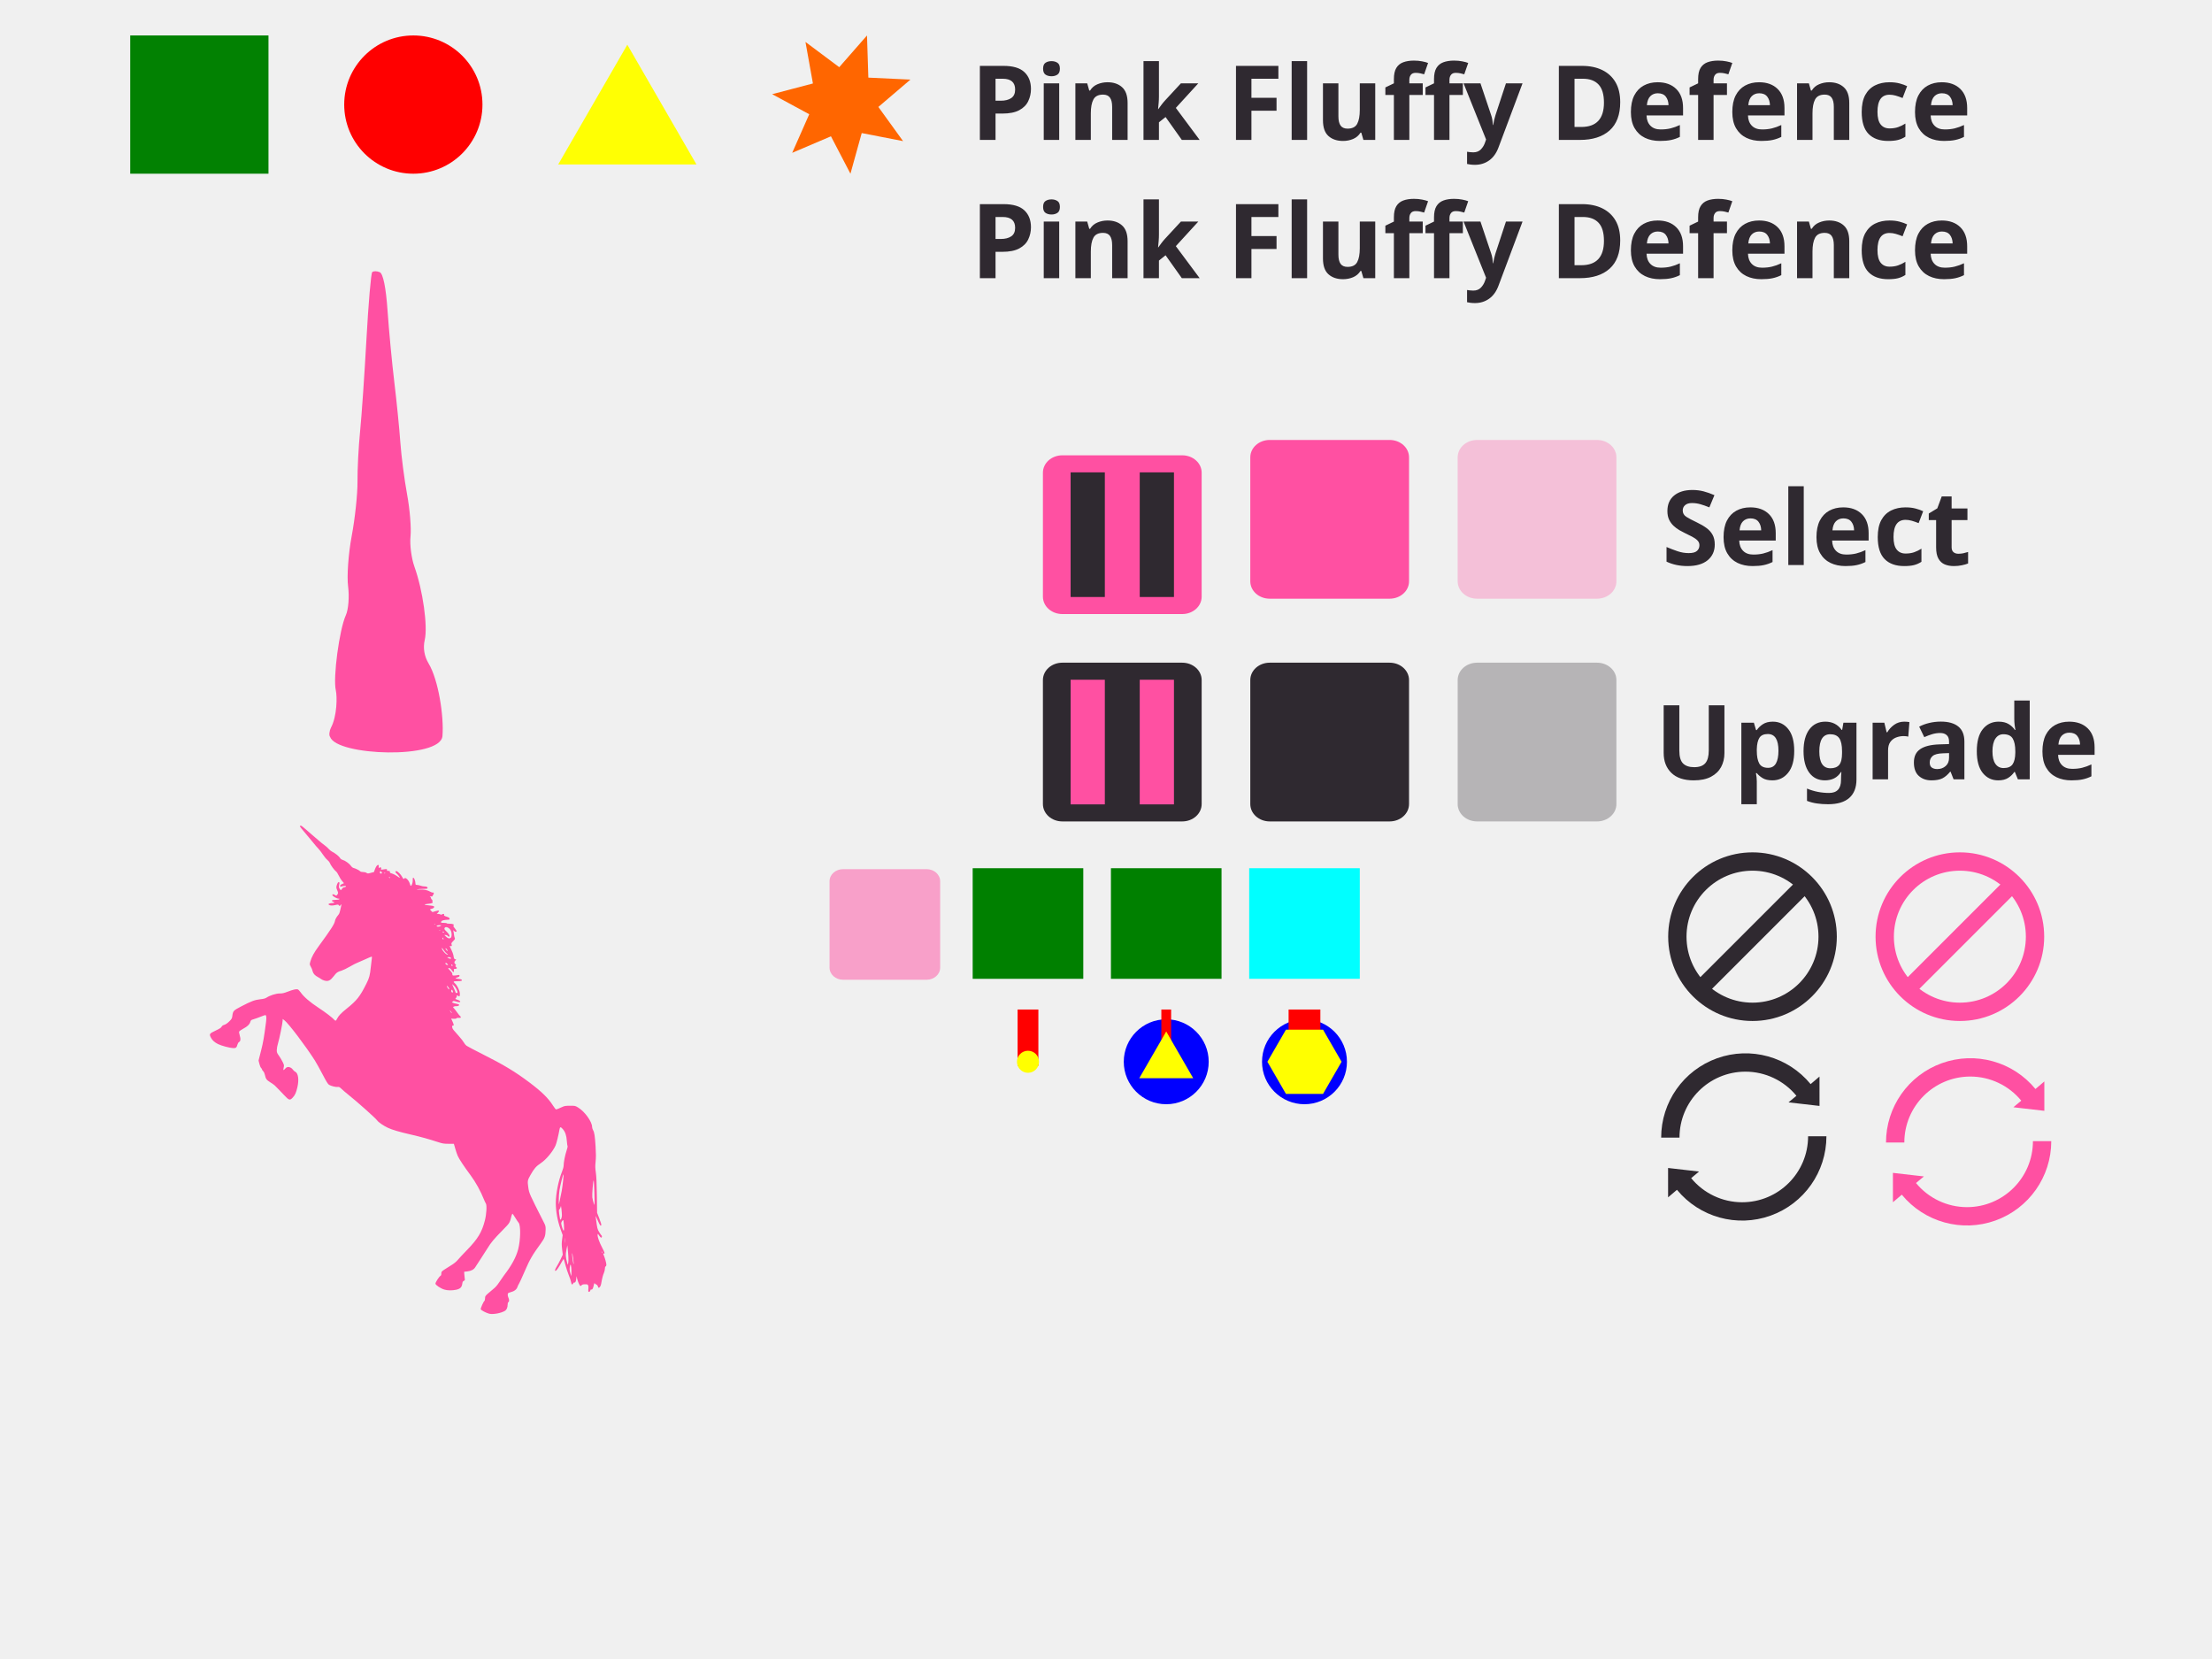
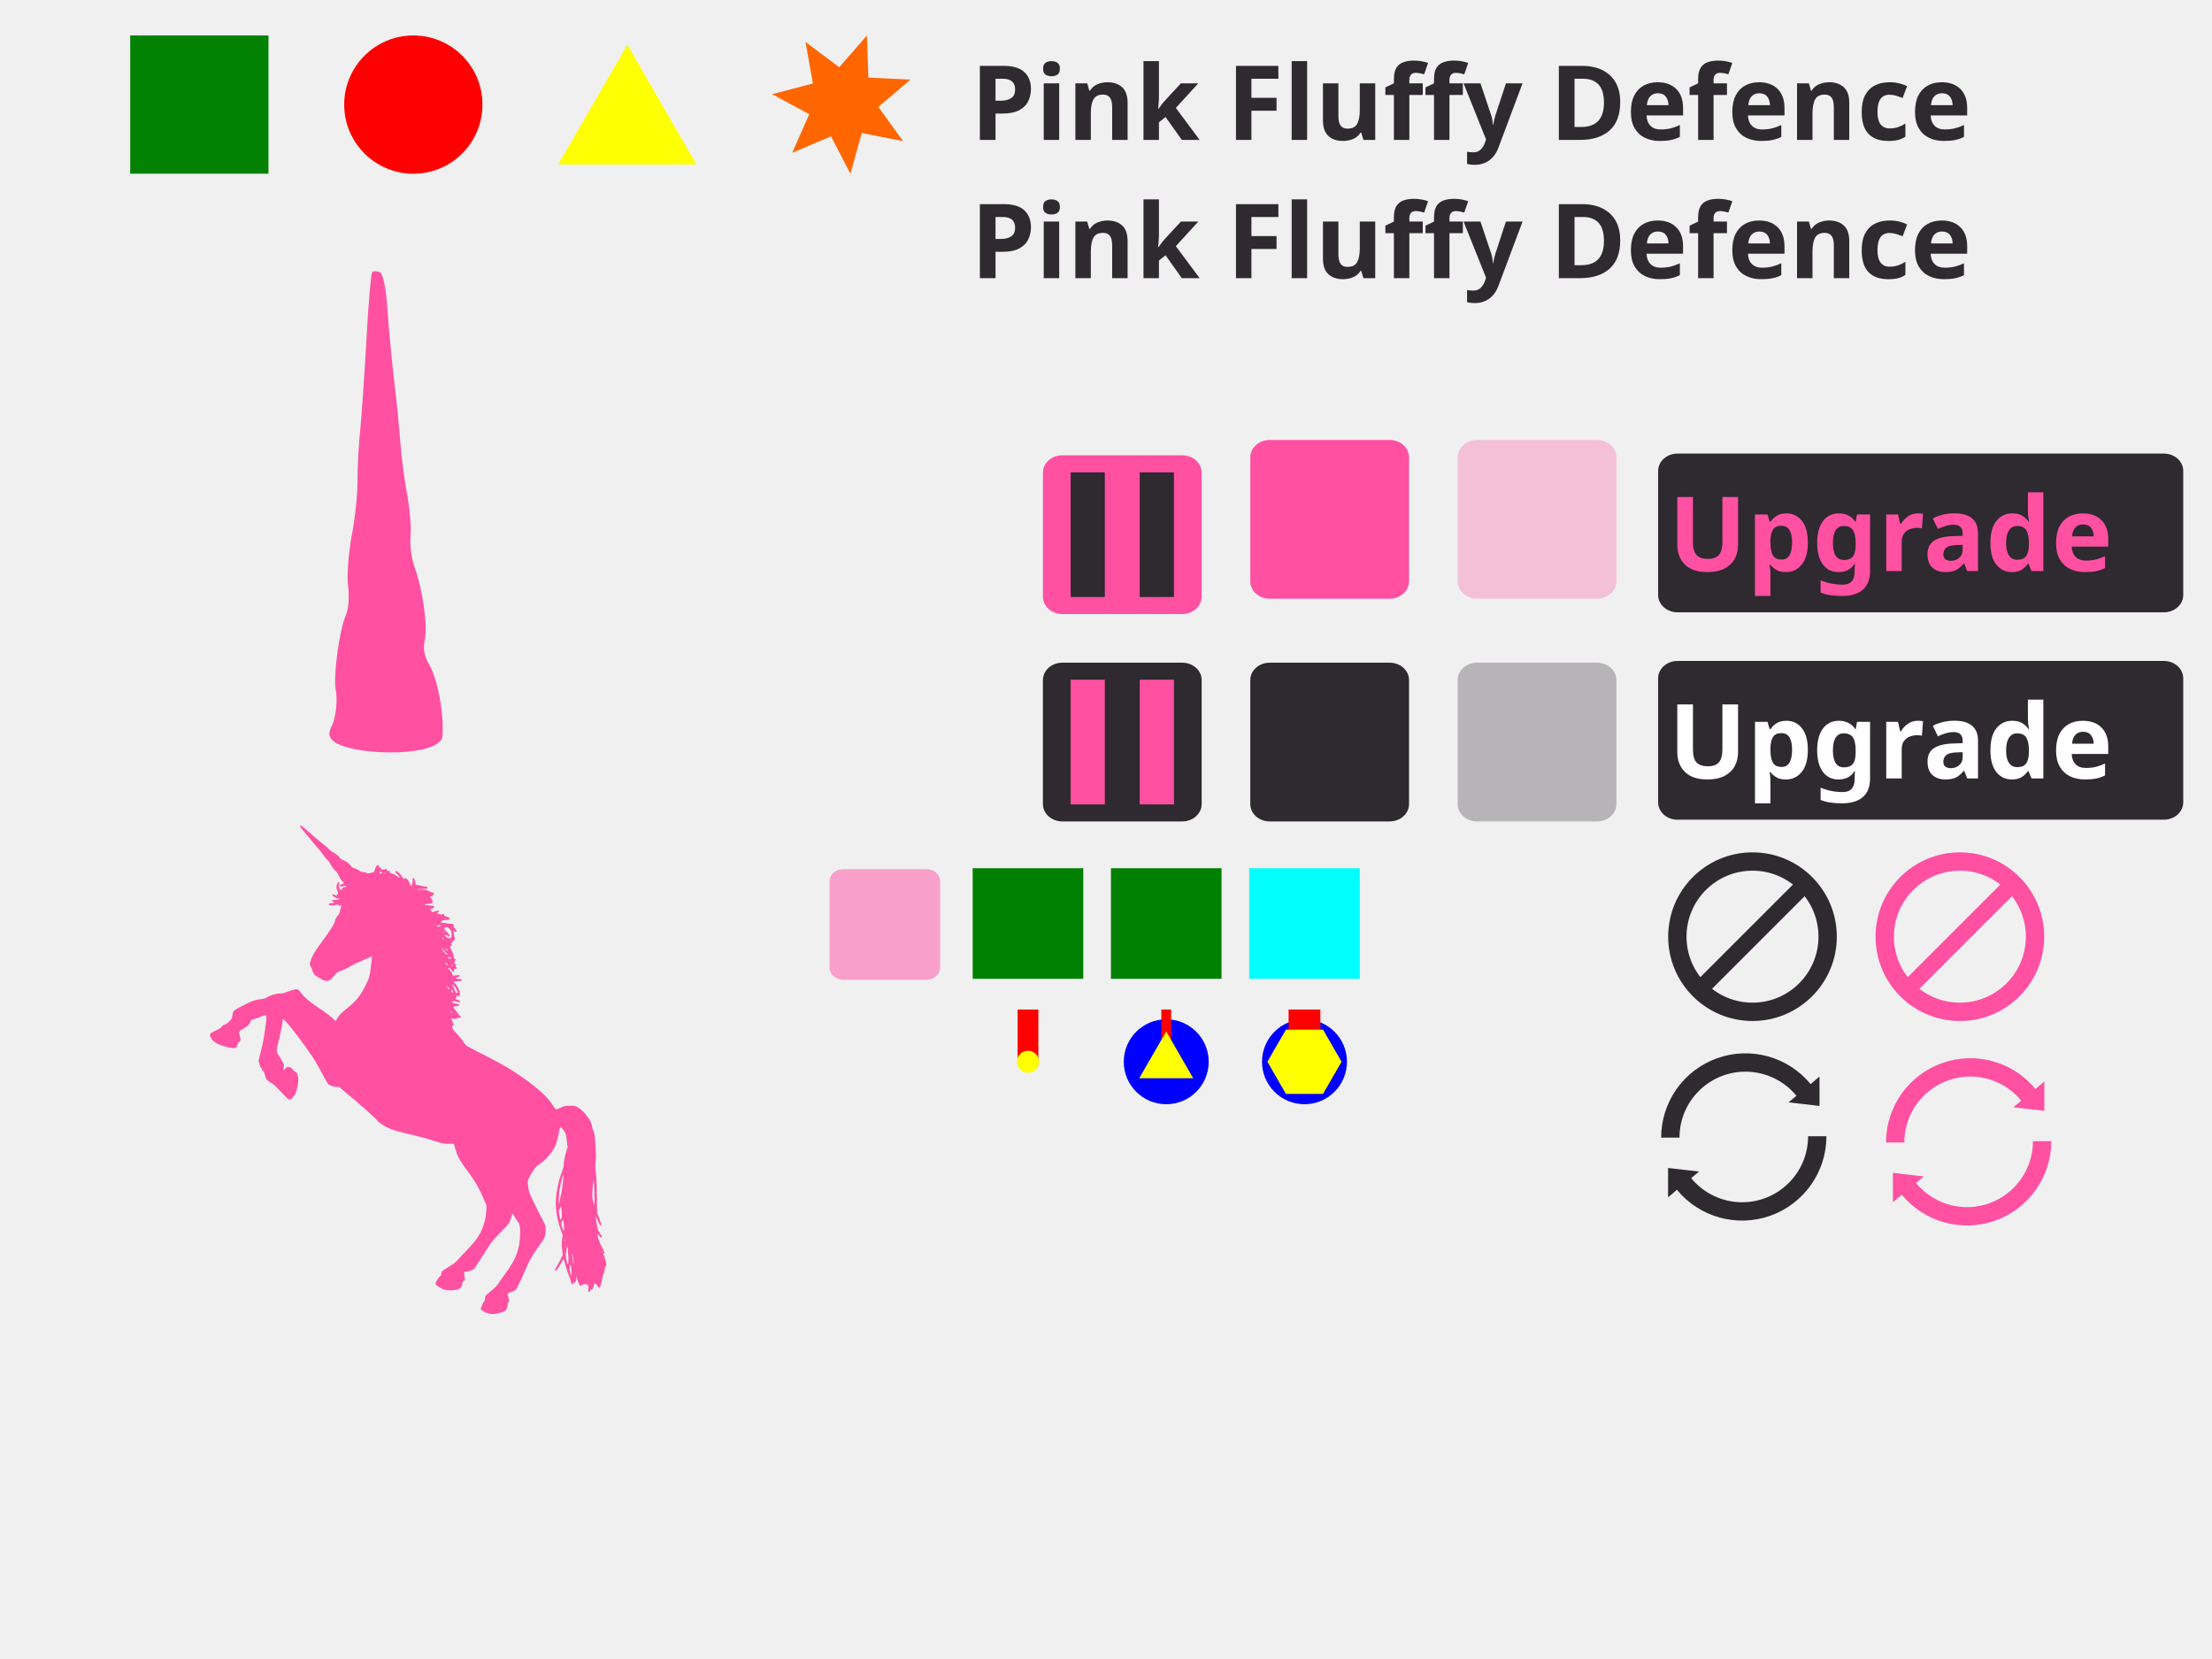
<svg xmlns="http://www.w3.org/2000/svg" width="640" height="480" id="svg3650" version="1.1">
  <defs id="defs3906" />
  <text style="font-size:12px;font-family:'Bitstream Vera Sans'" x="242.244" y="247.869" font-size="12px" xml:space="preserve" id="text2419" />
  <g id="g4748" transform="translate(-229.6792,-96.55566)">
    <path d="m 597.056,223.848 34.673,0 c 3.119,0 5.629,2.246 5.629,5.035 l 0,35.862 c 0,2.789 -2.511,5.035 -5.629,5.035 l -34.673,0 c -3.119,0 -5.629,-2.246 -5.629,-5.035 l 0,-35.862 c 0,-2.789 2.511,-5.035 5.629,-5.035 z" id="rect2787" style="fill:#ff50a2;fill-opacity:1;stroke:none;stroke-width:2.702;stroke-linecap:round;stroke-linejoin:round;stroke-miterlimit:13.654" />
  </g>
  <g transform="translate(-229.6791,-32.11391)" id="g4182">
    <path style="fill:#2f2930;stroke:none;stroke-width:2.702;stroke-linecap:round;stroke-linejoin:round;stroke-miterlimit:13.654" id="path4184" d="m 597.056,223.848 34.673,0 c 3.119,0 5.629,2.246 5.629,5.035 l 0,35.862 c 0,2.789 -2.511,5.035 -5.629,5.035 l -34.673,0 c -3.119,0 -5.629,-2.246 -5.629,-5.035 l 0,-35.862 c 0,-2.789 2.511,-5.035 5.629,-5.035 z" />
  </g>
  <circle r="20" cy="30.259" cx="119.591" id="circle4675" style="opacity:1;fill:#ff0000;fill-opacity:1" />
  <rect y="10.259" x="37.679" height="40" width="40" id="rect4683" style="opacity:0.99;fill:#008000;fill-opacity:1" />
  <g id="g4235" transform="translate(-40,0)">
    <rect y="10.259" x="201.504" height="40" width="40" id="rect4233" style="opacity:0.99;fill:none;fill-opacity:1;stroke:none;stroke-width:2.702;stroke-miterlimit:13.654;stroke-dasharray:none;stroke-opacity:1" />
    <path style="opacity:1;fill:#ffff00;fill-opacity:0.988;stroke:none;stroke-width:2.702;stroke-miterlimit:13.654;stroke-dasharray:none;stroke-opacity:1" id="path4693" d="m 241.504,47.579 -40,0 20,-34.641 z" />
  </g>
  <path transform="matrix(0.03740457,0,0,0.037465,222.967,58.71221)" d="m 745.428,-1293.301 10.503,325.641 325.457,15.167 -248.048,211.245 191.061,263.909 -319.814,-62.222 -87.208,313.922 -150.753,-288.836 -299.808,127.545 131.828,-297.95 -286.646,-154.876 315.14,-82.701 -57.634,-320.672 261.145,194.822 z" id="path4701" style="opacity:1;fill:#ff6600;fill-opacity:1" />
  <path style="fill:#000000" d="" id="path4791" />
  <g id="g3512">
    <rect y="237.756" x="46.319" height="143.547" width="143.547" id="rect4847" style="opacity:0.99;fill:none;fill-opacity:1;stroke:none;stroke-width:2.702;stroke-miterlimit:13.654;stroke-dasharray:none;stroke-opacity:1" />
    <path style="fill:#ff50a2;fill-opacity:1" d="m 141.551,380.098 c -0.889,-0.218 -2.411,-1.025 -2.462,-1.305 -0.053,-0.288 0.776,-2.159 1.062,-2.397 0.107,-0.088 0.192,-0.43 0.192,-0.767 0,-0.556 0.067,-0.669 0.79,-1.33 0.434,-0.397 1.175,-1.024 1.645,-1.394 0.589,-0.462 1.116,-1.072 1.693,-1.957 0.461,-0.707 1.085,-1.605 1.387,-1.996 2.169,-2.807 3.475,-5.221 4.076,-7.533 0.693,-2.667 0.758,-6.924 0.118,-7.645 -0.153,-0.173 -0.581,-0.808 -0.951,-1.412 -0.37,-0.604 -0.73,-1.133 -0.8,-1.177 -0.07,-0.043 -0.198,0.195 -0.284,0.529 -0.567,2.203 -0.463,2.034 -2.541,4.16 -2.672,2.734 -3.393,3.598 -4.467,5.354 -0.51,0.833 -1.428,2.262 -2.04,3.174 -0.612,0.913 -1.262,1.911 -1.445,2.219 -0.415,0.699 -1.196,1.111 -2.347,1.239 l -0.874,0.097 0.021,0.568 c 0.012,0.312 0.068,0.87 0.125,1.238 0.096,0.624 0.079,0.681 -0.254,0.833 -0.288,0.131 -0.375,0.3 -0.452,0.876 -0.129,0.969 -0.611,1.44 -1.724,1.683 -1.188,0.26 -2.558,0.242 -3.473,-0.043 -1.102,-0.344 -2.558,-1.324 -2.558,-1.721 0,-0.381 1.06,-2.033 1.433,-2.233 0.196,-0.105 0.272,-0.299 0.272,-0.694 0,-0.519 0.051,-0.582 0.959,-1.185 0.528,-0.35 1.451,-0.934 2.051,-1.298 0.663,-0.402 1.331,-0.953 1.702,-1.404 0.336,-0.408 1.574,-1.734 2.75,-2.945 3.111,-3.204 4.277,-5.138 5.137,-8.525 0.464,-1.827 0.612,-4.392 0.283,-4.895 -0.129,-0.197 -0.367,-0.695 -0.529,-1.108 -0.947,-2.409 -2.421,-5.082 -3.901,-7.075 -1.905,-2.565 -3.311,-4.689 -3.718,-5.615 -0.171,-0.39 -0.491,-1.333 -0.711,-2.095 l -0.399,-1.385 -1.533,-4.3e-4 c -1.362,-4.3e-4 -1.702,-0.055 -3.056,-0.495 -2.776,-0.9 -5.046,-1.531 -7.706,-2.14 -3.443,-0.788 -5.482,-1.386 -6.784,-1.987 -1.215,-0.561 -2.784,-1.637 -3.107,-2.129 -0.404,-0.616 -5.867,-5.484 -8.503,-7.577 -0.554,-0.44 -1.341,-1.113 -1.75,-1.497 -0.62,-0.583 -0.808,-0.685 -1.137,-0.618 -0.486,0.098 -1.949,-0.26 -2.534,-0.619 -0.331,-0.203 -0.783,-0.934 -1.905,-3.079 -0.809,-1.547 -1.796,-3.325 -2.193,-3.95 -2.634,-4.147 -7.609,-10.715 -8.812,-11.633 l -0.513,-0.391 0,0.441 c 0,0.675 -0.948,5.328 -1.347,6.609 -0.196,0.628 -0.355,1.49 -0.356,1.926 -0.002,0.706 0.062,0.878 0.61,1.634 0.337,0.465 0.823,1.28 1.081,1.812 0.44,0.908 0.459,1.005 0.305,1.616 -0.2,0.794 -0.084,0.954 0.324,0.447 0.474,-0.589 1.008,-0.736 1.62,-0.445 0.279,0.132 0.608,0.416 0.73,0.629 0.123,0.214 0.429,0.487 0.68,0.607 0.856,0.408 1.117,2.285 0.618,4.453 -0.375,1.63 -0.694,2.33 -1.396,3.062 -0.788,0.821 -1.035,0.748 -2.403,-0.71 -0.642,-0.684 -1.268,-1.34 -1.391,-1.458 -0.324,-0.308 -1.026,-1.02 -1.331,-1.35 -0.145,-0.156 -0.726,-0.572 -1.292,-0.923 -1.111,-0.69 -1.34,-1.001 -1.588,-2.161 -0.097,-0.455 -0.294,-0.877 -0.497,-1.066 -0.185,-0.172 -0.337,-0.402 -0.337,-0.511 0,-0.109 -0.122,-0.309 -0.272,-0.444 -0.149,-0.135 -0.375,-0.673 -0.502,-1.195 l -0.231,-0.949 0.713,-2.807 c 0.635,-2.502 0.883,-3.928 1.454,-8.366 0.166,-1.288 0.091,-1.974 -0.214,-1.974 -0.101,0 -0.723,0.218 -1.383,0.484 -0.66,0.266 -1.558,0.587 -1.996,0.715 -0.738,0.214 -0.808,0.272 -0.966,0.798 -0.214,0.715 -0.814,1.285 -2.062,1.958 -0.54,0.291 -1.047,0.633 -1.127,0.76 -0.105,0.166 -0.065,0.503 0.145,1.204 0.318,1.066 0.242,1.641 -0.249,1.904 -0.145,0.078 -0.329,0.382 -0.409,0.676 -0.246,0.915 -0.455,1.091 -1.251,1.056 -1.017,-0.044 -3.381,-0.674 -4.371,-1.165 -1.014,-0.502 -1.676,-1.098 -2.062,-1.856 -0.545,-1.067 -0.475,-1.175 1.317,-2.026 1.194,-0.567 1.643,-0.855 1.77,-1.134 0.118,-0.259 0.359,-0.43 0.781,-0.556 0.402,-0.12 0.884,-0.449 1.411,-0.967 0.7,-0.687 0.812,-0.875 0.896,-1.496 0.216,-1.608 0.242,-1.637 2.672,-2.91 2.747,-1.44 3.854,-1.856 5.367,-2.016 1.028,-0.109 1.479,-0.226 1.889,-0.492 1,-0.649 2.727,-1.191 3.792,-1.191 0.768,0 1.238,-0.103 2.248,-0.493 1.53,-0.591 2.479,-0.819 2.933,-0.705 0.191,0.048 0.564,0.416 0.869,0.859 0.877,1.274 2.662,2.821 5.102,4.423 2.115,1.389 4.041,2.857 4.684,3.572 0.326,0.362 0.436,0.304 0.806,-0.423 0.417,-0.817 1.152,-1.58 2.763,-2.869 2.889,-2.31 3.835,-3.508 5.662,-7.166 0.872,-1.747 1.037,-2.366 1.298,-4.872 0.126,-1.212 0.264,-2.379 0.306,-2.594 0.048,-0.246 0.015,-0.391 -0.089,-0.391 -0.091,0 -0.975,0.375 -1.966,0.834 -0.99,0.459 -2.015,0.905 -2.278,0.993 -0.263,0.088 -1.19,0.571 -2.061,1.074 -0.871,0.503 -1.935,1.019 -2.365,1.147 -1.22,0.362 -1.434,0.512 -2.245,1.57 -0.977,1.275 -1.584,1.587 -2.609,1.342 -0.388,-0.093 -0.878,-0.306 -1.088,-0.473 -0.21,-0.167 -0.615,-0.421 -0.898,-0.565 -0.843,-0.428 -1.369,-1.001 -1.54,-1.675 -0.155,-0.614 -0.232,-0.797 -0.669,-1.601 -0.204,-0.376 -0.203,-0.485 0.011,-1.254 0.355,-1.278 1.065,-2.572 2.44,-4.45 3.505,-4.784 4.535,-6.386 4.678,-7.275 0.054,-0.333 0.296,-0.862 0.547,-1.193 0.248,-0.327 0.528,-0.698 0.623,-0.824 0.095,-0.126 0.272,-0.708 0.395,-1.294 0.122,-0.585 0.256,-1.192 0.298,-1.349 0.065,-0.241 0.032,-0.231 -0.219,0.071 -0.288,0.347 -0.3,0.349 -0.505,0.082 -0.191,-0.249 -0.275,-0.259 -0.933,-0.107 -0.953,0.22 -1.582,0.211 -1.908,-0.028 -0.258,-0.188 -0.256,-0.2 0.035,-0.355 0.165,-0.088 0.491,-0.161 0.725,-0.161 0.233,0 0.532,-0.041 0.664,-0.092 0.19,-0.073 0.146,-0.131 -0.214,-0.283 -0.729,-0.307 -0.462,-0.549 0.613,-0.555 0.543,-0.003 1.019,-0.079 1.118,-0.178 0.135,-0.135 0.081,-0.175 -0.247,-0.183 -0.515,-0.014 -1.681,-0.701 -1.744,-1.029 -0.06,-0.31 0.303,-0.31 0.777,-1e-5 0.353,0.231 0.375,0.228 0.631,-0.107 0.335,-0.436 0.335,-0.475 -0.026,-1.343 -0.252,-0.609 -0.275,-0.805 -0.145,-1.286 0.207,-0.767 0.515,-1.177 0.728,-0.968 0.12,0.118 0.121,0.311 0.004,0.744 -0.128,0.474 -0.116,0.664 0.06,1.004 0.317,0.614 0.477,0.649 0.752,0.169 0.171,-0.298 0.373,-0.442 0.663,-0.471 0.229,-0.023 0.446,-0.131 0.482,-0.24 0.051,-0.157 -0.066,-0.182 -0.558,-0.122 -0.343,0.042 -0.735,0.122 -0.871,0.178 -0.192,0.079 -0.249,0.032 -0.249,-0.205 0,-0.22 0.15,-0.369 0.533,-0.528 0.293,-0.121 0.55,-0.236 0.57,-0.255 0.021,-0.019 -0.199,-0.284 -0.487,-0.589 -0.288,-0.305 -0.739,-1.018 -1.001,-1.585 -0.268,-0.579 -0.634,-1.133 -0.836,-1.266 -0.431,-0.283 -1.568,-1.842 -1.775,-2.435 -0.081,-0.233 -0.407,-0.631 -0.723,-0.886 -0.317,-0.255 -0.893,-0.95 -1.28,-1.545 -0.387,-0.595 -0.984,-1.37 -1.327,-1.722 -0.342,-0.352 -0.93,-1.034 -1.306,-1.516 -0.376,-0.482 -1.435,-1.755 -2.354,-2.829 -0.919,-1.074 -1.67,-2.009 -1.67,-2.077 0,-0.068 0.097,-0.161 0.215,-0.207 0.138,-0.053 0.6,0.268 1.285,0.893 0.589,0.536 1.558,1.376 2.154,1.865 0.596,0.49 1.417,1.193 1.825,1.563 0.408,0.37 1.14,0.961 1.627,1.313 0.487,0.352 1.049,0.852 1.249,1.111 0.2,0.259 0.624,0.602 0.943,0.762 0.89,0.446 2.025,1.342 2.309,1.823 0.164,0.278 0.434,0.481 0.756,0.568 0.727,0.198 1.949,1.069 2.391,1.706 0.244,0.351 0.538,0.587 0.809,0.648 0.557,0.126 1.676,0.693 1.899,0.962 0.109,0.132 0.411,0.208 0.799,0.202 0.368,-0.005 0.779,0.092 1.002,0.238 0.358,0.235 0.425,0.235 1.276,0.004 l 0.898,-0.243 0.296,-0.813 c 0.315,-0.864 0.743,-1.377 1.011,-1.211 0.09,0.056 0.126,0.248 0.08,0.432 -0.084,0.336 0.131,0.634 0.234,0.324 0.033,-0.098 0.162,-0.128 0.306,-0.073 0.179,0.069 0.223,0.182 0.154,0.397 -0.089,0.28 -0.056,0.296 0.452,0.221 1.255,-0.183 1.26,-0.183 1.231,0.119 -0.023,0.232 0.057,0.285 0.426,0.284 0.375,-7.2e-4 0.447,0.049 0.415,0.288 -0.032,0.233 0.081,0.322 0.577,0.454 0.339,0.091 0.932,0.38 1.318,0.644 1.113,0.759 1.126,0.763 0.83,0.253 -0.148,-0.255 -0.484,-0.642 -0.748,-0.861 -0.463,-0.385 -0.501,-0.708 -0.082,-0.708 0.33,0 1.272,0.937 1.641,1.632 0.347,0.655 0.469,0.752 0.625,0.5 0.319,-0.516 1.34,0.471 1.64,1.585 0.081,0.301 0.194,0.547 0.252,0.547 0.273,0 0.612,-0.981 0.569,-1.646 -0.035,-0.546 0.002,-0.699 0.167,-0.699 0.242,0 0.584,0.899 0.609,1.599 0.015,0.415 0.06,0.463 0.45,0.468 0.239,0.003 0.69,0.098 1.002,0.211 0.313,0.113 0.76,0.207 0.995,0.209 0.707,0.007 1.066,0.156 1.066,0.443 0,0.242 -0.127,0.269 -1.315,0.282 -0.723,0.008 -1.475,0.071 -1.67,0.14 -0.238,0.084 -0.002,0.103 0.711,0.057 1.182,-0.076 2.244,0.144 3.08,0.637 0.283,0.167 0.604,0.269 0.712,0.228 0.3,-0.115 0.395,0.322 0.133,0.611 -0.127,0.14 -0.23,0.328 -0.23,0.418 0,0.105 -0.165,0.135 -0.462,0.086 -0.378,-0.063 -0.416,-0.048 -0.213,0.082 0.137,0.087 0.249,0.28 0.249,0.429 0,0.149 0.111,0.332 0.248,0.409 0.136,0.076 0.202,0.184 0.147,0.239 -0.055,0.055 -0.038,0.217 0.039,0.36 0.195,0.364 -0.17,0.529 -1.429,0.646 -1.253,0.116 -1.04,0.315 0.465,0.435 0.565,0.045 1.141,0.14 1.278,0.211 0.383,0.197 0.063,0.654 -0.537,0.766 -0.59,0.111 -0.608,0.191 -0.142,0.628 l 0.353,0.332 0.839,-0.254 c 1.054,-0.319 1.321,-0.195 0.784,0.366 l -0.394,0.411 0.391,0 c 0.215,0 0.522,0.07 0.681,0.155 0.21,0.112 0.333,0.112 0.445,0 0.085,-0.085 0.275,-0.155 0.421,-0.155 0.195,0 0.243,0.071 0.181,0.266 -0.07,0.222 0.051,0.31 0.737,0.533 0.621,0.202 0.832,0.34 0.864,0.566 0.034,0.241 -0.036,0.303 -0.355,0.317 -1.212,0.052 -1.845,0.201 -2.016,0.475 -0.242,0.388 -0.151,0.441 0.761,0.441 0.432,0 0.785,0.055 0.785,0.122 0,0.067 0.356,0.122 0.791,0.122 0.951,0 1.441,0.206 1.194,0.503 -0.13,0.157 -0.058,0.329 0.346,0.822 0.281,0.343 0.511,0.693 0.511,0.778 0,0.326 -0.32,0.33 -0.673,0.009 -0.333,-0.303 -0.358,-0.308 -0.264,-0.05 0.057,0.156 0.136,0.604 0.176,0.995 0.04,0.391 0.143,0.856 0.229,1.034 0.139,0.286 0.087,0.395 -0.443,0.935 -0.537,0.547 -0.585,0.651 -0.458,0.986 0.155,0.407 0.026,0.578 -0.331,0.441 -0.305,-0.117 -0.298,-0.087 0.271,1.099 0.273,0.57 0.533,1.263 0.577,1.539 0.159,0.999 0.208,1.11 0.518,1.191 l 0.316,0.083 -0.318,0.339 c -0.341,0.363 -0.302,0.738 0.107,1.048 0.18,0.136 0.188,0.203 0.041,0.352 -0.147,0.149 -0.124,0.227 0.127,0.416 0.386,0.291 0.24,0.556 -0.306,0.556 -0.381,0 -0.408,0.033 -0.333,0.409 0.128,0.638 -0.183,0.656 -0.576,0.034 -0.332,-0.525 -0.849,-0.86 -1.038,-0.67 -0.045,0.045 0.071,0.242 0.259,0.436 0.749,0.773 0.911,1.014 0.911,1.355 0,0.312 0.06,0.355 0.497,0.351 0.274,-0.003 0.737,-0.053 1.03,-0.113 0.475,-0.097 0.533,-0.077 0.533,0.177 0,0.209 -0.151,0.33 -0.569,0.455 -0.313,0.094 -0.569,0.216 -0.569,0.272 0,0.056 0.354,0.131 0.787,0.167 0.433,0.036 0.856,0.134 0.94,0.218 0.316,0.316 -0.054,0.462 -1.166,0.462 -1.242,0 -1.362,0.106 -0.726,0.641 0.598,0.503 1.311,1.94 1.403,2.826 0.081,0.782 -0.103,1.134 -0.425,0.813 -0.237,-0.237 -0.573,-0.196 -0.475,0.058 0.046,0.119 -0.041,0.341 -0.193,0.492 -0.306,0.306 -0.294,0.32 0.449,0.559 0.287,0.092 0.598,0.26 0.691,0.372 0.294,0.354 -0.255,0.42 -1.101,0.133 -0.513,-0.174 -0.805,-0.213 -0.869,-0.115 -0.053,0.081 -0.192,0.181 -0.309,0.223 -0.266,0.094 0.375,0.365 1.256,0.53 0.793,0.149 1.007,0.352 0.599,0.57 -0.169,0.09 -0.448,0.148 -0.619,0.129 -0.377,-0.043 -0.952,0.134 -0.952,0.294 0,0.063 0.102,0.2 0.226,0.303 0.124,0.103 0.519,0.607 0.878,1.119 0.358,0.512 0.777,1.034 0.931,1.161 0.399,0.327 0.176,0.603 -0.41,0.507 -0.31,-0.05 -0.527,-0.008 -0.636,0.123 -0.114,0.138 -0.379,0.182 -0.855,0.142 l -0.69,-0.057 0.364,0.807 c 0.448,0.991 0.479,1.239 0.156,1.214 -0.394,-0.031 -0.312,0.702 0.139,1.252 0.213,0.26 0.913,1.061 1.556,1.78 0.643,0.719 1.3,1.562 1.459,1.875 0.159,0.312 0.498,0.724 0.753,0.915 0.255,0.191 2.254,1.246 4.443,2.346 6.351,3.19 9.634,5.168 13.823,8.327 3.565,2.688 5.404,4.502 6.819,6.728 0.36,0.567 0.732,1.03 0.826,1.03 0.187,0 0.915,-0.288 1.911,-0.756 0.522,-0.245 0.915,-0.301 2.132,-0.305 1.476,-0.004 1.502,8.7e-4 2.358,0.525 1.927,1.179 4.018,4.086 4.033,5.609 0.003,0.25 0.128,0.665 0.278,0.924 0.384,0.661 0.539,1.671 0.731,4.778 0.126,2.039 0.127,3.103 0.006,4.316 -0.135,1.349 -0.125,1.862 0.067,3.173 0.162,1.108 0.248,3.034 0.296,6.609 l 0.068,5.046 0.65,1.658 c 0.396,1.011 0.612,1.755 0.554,1.908 -0.153,0.399 -0.424,0.023 -1.084,-1.505 -0.562,-1.301 -0.579,-1.324 -0.49,-0.64 0.416,3.196 0.434,3.276 0.974,4.165 0.292,0.481 0.591,0.911 0.665,0.956 0.215,0.133 0.154,0.634 -0.077,0.634 -0.116,0 -0.388,-0.268 -0.604,-0.596 -0.39,-0.591 -0.393,-0.593 -0.438,-0.208 -0.068,0.58 0.479,2.115 1.342,3.764 0.749,1.432 0.839,1.804 0.395,1.634 -0.19,-0.073 -0.187,-0.012 0.023,0.468 0.349,0.797 0.773,2.328 0.773,2.792 0,0.223 -0.094,0.434 -0.213,0.48 -0.141,0.054 -0.214,0.281 -0.216,0.671 -0.002,0.324 -0.131,0.871 -0.288,1.217 -0.268,0.591 -0.569,1.781 -0.776,3.067 -0.109,0.677 -0.422,1.208 -0.713,1.208 -0.115,0 -0.21,-0.118 -0.21,-0.262 0,-0.259 -0.411,-0.733 -0.635,-0.733 -0.063,0 -0.192,-0.105 -0.286,-0.234 -0.144,-0.197 -0.198,-0.098 -0.34,0.626 -0.168,0.854 -0.442,1.277 -0.718,1.107 -0.079,-0.049 -0.184,0.069 -0.232,0.262 -0.105,0.417 -0.465,0.598 -0.583,0.293 -0.046,-0.119 -0.043,-0.465 0.005,-0.77 0.049,-0.304 0.026,-0.718 -0.05,-0.918 -0.125,-0.329 -0.213,-0.365 -0.902,-0.365 -0.58,0 -0.824,0.068 -1.017,0.281 -0.14,0.154 -0.303,0.251 -0.363,0.214 -0.227,-0.14 -0.729,-1.275 -0.903,-2.042 l -0.181,-0.798 -0.09,0.761 c -0.097,0.815 -0.296,1.182 -0.583,1.073 -0.098,-0.037 -0.256,0.104 -0.352,0.314 -0.225,0.493 -0.449,0.29 -0.596,-0.542 -0.059,-0.336 -0.338,-1.171 -0.62,-1.856 -0.281,-0.685 -0.707,-1.964 -0.947,-2.843 -0.239,-0.878 -0.466,-1.693 -0.505,-1.81 -0.043,-0.13 -0.274,0.172 -0.599,0.782 -0.682,1.283 -1.465,2.459 -1.697,2.551 -0.395,0.157 -0.307,-0.355 0.196,-1.142 0.291,-0.454 0.814,-1.429 1.163,-2.165 l 0.634,-1.339 -0.184,-1.549 c -0.147,-1.234 -0.149,-1.811 -0.013,-2.837 l 0.171,-1.288 -0.624,-1.731 c -0.861,-2.387 -1.368,-5.186 -1.368,-7.558 -8e-5,-2.604 0.769,-6.5 1.778,-9.001 0.287,-0.711 0.49,-1.463 0.49,-1.81 0,-0.94 0.404,-3.006 0.845,-4.324 0.223,-0.666 0.357,-1.242 0.298,-1.281 -0.059,-0.039 -0.153,-0.705 -0.209,-1.479 -0.121,-1.681 -0.462,-2.679 -1.198,-3.509 -0.591,-0.666 -0.793,-0.656 -0.917,0.045 -0.332,1.868 -0.875,4.088 -1.151,4.705 -0.804,1.796 -2.737,4.114 -4.284,5.138 -1.344,0.889 -1.917,1.549 -2.978,3.422 -0.855,1.509 -0.893,1.725 -0.634,3.546 0.253,1.778 0.232,1.729 4.539,10.227 0.442,0.871 0.499,1.107 0.484,1.99 -0.031,1.783 -0.249,2.444 -1.27,3.851 -2.614,3.599 -3.282,4.745 -4.753,8.16 -0.785,1.821 -1.544,3.478 -1.688,3.683 -0.144,0.205 -0.336,0.603 -0.427,0.885 -0.261,0.806 -0.927,1.307 -2.147,1.616 -0.571,0.145 -0.645,0.21 -0.684,0.607 -0.024,0.244 0.056,0.637 0.178,0.873 0.283,0.547 0.287,1.24 0.009,1.347 -0.147,0.057 -0.213,0.286 -0.213,0.74 0,0.768 -0.298,1.476 -0.736,1.75 -1.101,0.688 -3.481,1.133 -4.594,0.859 z m 23.735,-13.314 c -0.051,-0.489 -0.147,-0.888 -0.214,-0.888 -0.066,0 -0.165,0.358 -0.22,0.796 -0.075,0.598 -0.033,1.013 0.167,1.67 l 0.267,0.874 0.046,-0.782 c 0.025,-0.43 0.004,-1.181 -0.047,-1.67 z m -0.841,-3.233 c -0.05,-0.782 -0.137,-1.837 -0.193,-2.345 l -0.102,-0.924 -0.27,1.371 c -0.28,1.422 -0.245,1.991 0.229,3.746 l 0.154,0.569 0.137,-0.497 c 0.076,-0.276 0.096,-1.13 0.046,-1.919 z m 1.37,0.423 c -0.13,-0.936 -0.26,-1.548 -0.288,-1.359 -0.051,0.333 0.196,2.379 0.349,2.901 0.181,0.615 0.159,0.044 -0.061,-1.542 z m 8.404,-1.709 c -0.046,-0.121 -0.115,-0.189 -0.152,-0.152 -0.037,0.037 -0.025,0.136 0.026,0.219 0.14,0.227 0.222,0.183 0.126,-0.068 z m -10.747,-3.934 c -0.03,-0.334 -0.055,-0.096 -0.056,0.529 -5.6e-4,0.625 0.024,0.899 0.054,0.608 0.03,-0.291 0.031,-0.803 8.7e-4,-1.137 z m -0.306,-3.852 c -0.053,-0.706 -0.135,-1.345 -0.181,-1.42 -0.127,-0.205 -0.605,0.491 -0.609,0.887 -0.002,0.19 0.138,0.782 0.31,1.317 0.416,1.29 0.613,0.968 0.481,-0.784 z m -0.587,-2.868 c -0.003,-0.391 -0.063,-1.19 -0.132,-1.777 -0.117,-1 -0.133,-1.035 -0.251,-0.569 -0.069,0.274 -0.222,0.571 -0.339,0.662 -0.182,0.14 -0.19,0.336 -0.055,1.35 0.087,0.652 0.193,1.304 0.235,1.447 0.149,0.501 0.549,-0.321 0.542,-1.114 z m 9.388,-6.694 c -0.057,-1.906 -0.151,-3.436 -0.208,-3.401 -0.166,0.103 -0.483,4.248 -0.377,4.928 0.147,0.941 0.558,2.331 0.627,2.123 0.034,-0.102 0.015,-1.744 -0.042,-3.65 z m -9.447,-0.341 c 0.282,-1.55 0.613,-4.688 0.506,-4.794 -0.108,-0.108 -0.949,3.242 -1.15,4.581 -0.117,0.782 -0.208,2.029 -0.201,2.772 l 0.012,1.35 0.268,-1.137 c 0.147,-0.625 0.402,-1.873 0.565,-2.772 z m -32.007,-51.877 c -0.173,-0.235 -0.339,-0.426 -0.368,-0.426 -0.029,0 0.061,0.192 0.199,0.426 0.139,0.235 0.304,0.426 0.368,0.426 0.064,0 -0.026,-0.192 -0.2,-0.426 z m 1.87,-5.518 c 0,-0.459 -0.528,-1.489 -1,-1.949 -0.31,-0.302 -0.563,-0.5 -0.563,-0.439 0,0.061 0.224,0.576 0.497,1.145 0.274,0.569 0.497,1.107 0.497,1.197 0,0.089 0.128,0.163 0.284,0.163 0.156,0 0.284,-0.052 0.284,-0.117 z m -1.357,-0.345 c -0.142,-0.472 -0.325,-0.618 -0.431,-0.344 -0.125,0.327 0.027,0.663 0.3,0.663 0.17,0 0.203,-0.081 0.131,-0.32 z m -1.06,-0.738 c 0,-0.257 -0.7,-1.07 -0.706,-0.819 -0.004,0.164 0.552,1.025 0.662,1.025 0.024,0 0.044,-0.092 0.044,-0.205 z m 0.995,-6.751 c 0,-0.168 -0.277,-0.347 -0.379,-0.245 -0.102,0.102 0.078,0.379 0.245,0.379 0.074,0 0.134,-0.06 0.134,-0.134 z m -1.565,-0.508 c -0.217,-0.231 -0.384,-0.308 -0.474,-0.219 -0.193,0.193 0.152,0.576 0.518,0.576 0.282,0 0.281,-0.011 -0.044,-0.357 z m 1.046,-1.708 c -0.049,-0.127 -0.269,-0.209 -0.562,-0.209 -0.605,0 -0.611,0.102 -0.022,0.349 0.514,0.216 0.704,0.171 0.584,-0.141 z m -1.141,-1.214 c -0.249,-0.159 -0.657,-0.608 -0.907,-0.998 -0.25,-0.39 -0.484,-0.679 -0.52,-0.643 -0.279,0.279 1.074,1.936 1.577,1.932 0.259,-0.002 0.238,-0.043 -0.15,-0.292 z m 0.042,-1.194 c -0.13,-0.198 -0.302,-0.36 -0.383,-0.36 -0.161,0 -0.065,0.216 0.269,0.605 0.309,0.359 0.392,0.18 0.114,-0.245 z m -1.088,-3.215 c -0.087,-0.163 -0.193,-0.262 -0.236,-0.219 -0.117,0.117 0.07,0.516 0.243,0.516 0.105,0 0.103,-0.091 -0.007,-0.296 z m 2.174,-0.186 c 0.309,-0.234 0.337,-1.305 0.053,-1.986 -0.398,-0.953 -1.652,-1.471 -1.873,-0.774 -0.078,0.246 0.021,0.422 0.477,0.848 0.76,0.709 1.137,1.344 0.924,1.557 -0.118,0.118 -0.227,0.081 -0.417,-0.141 -0.147,-0.171 -0.426,-0.3 -0.65,-0.3 l -0.393,0 0.531,0.494 c 0.564,0.525 0.944,0.61 1.348,0.303 z m -1.954,-1.65 c -0.048,-0.078 -0.184,-0.142 -0.301,-0.142 -0.117,0 -0.174,0.064 -0.125,0.142 0.048,0.078 0.184,0.142 0.301,0.142 0.117,0 0.174,-0.064 0.125,-0.142 z m -1.104,-0.512 c -0.047,-0.047 -0.17,-0.052 -0.272,-0.011 -0.113,0.045 -0.08,0.079 0.086,0.086 0.15,0.006 0.234,-0.027 0.187,-0.075 z m 0.118,-1.26 c 0.259,-0.196 0.244,-0.209 -0.245,-0.213 -0.622,-0.005 -0.999,0.119 -0.891,0.295 0.123,0.2 0.832,0.149 1.136,-0.081 z m -1.539,-0.588 c -0.047,-0.047 -0.17,-0.052 -0.272,-0.011 -0.113,0.045 -0.08,0.079 0.086,0.086 0.15,0.006 0.234,-0.027 0.187,-0.075 z m -13.108,-13.416 c -0.048,-0.078 -0.152,-0.142 -0.23,-0.142 -0.078,0 -0.103,0.064 -0.054,0.142 0.048,0.078 0.152,0.142 0.23,0.142 0.078,0 0.103,-0.064 0.054,-0.142 z m -2.345,-1.322 c 0,-0.205 -0.278,-0.526 -0.455,-0.526 -0.063,0 -0.114,0.16 -0.114,0.355 0,0.261 0.076,0.355 0.284,0.355 0.156,0 0.284,-0.083 0.284,-0.185 z m 0.924,0.043 c 0.048,-0.078 0.02,-0.142 -0.063,-0.142 -0.083,0 -0.151,0.064 -0.151,0.142 0,0.078 0.028,0.142 0.063,0.142 0.035,0 0.102,-0.064 0.151,-0.142 z" id="path4825" />
  </g>
  <text xml:space="preserve" style="font-style:normal;font-weight:normal;font-size:16.25px;line-height:125%;font-family:sans-serif;letter-spacing:0px;word-spacing:0px;fill:#2f2930;fill-opacity:1;stroke:none;stroke-width:1px;stroke-linecap:butt;stroke-linejoin:miter;stroke-opacity:1" x="280.803" y="40.486" id="text4235">
    <tspan id="tspan4237" x="280.803" y="40.486" style="font-style:normal;font-variant:normal;font-weight:bold;font-stretch:normal;font-size:30px;font-family:'Segoe Script';-inkscape-font-specification:'Segoe Script Bold';fill:#2f2930;fill-opacity:1">Pink Fluffy Defence</tspan>
  </text>
  <g id="g3358">
    <rect style="fill:none" y="78.091" x="41.697" height="140" width="140" id="rect3353" />
    <path id="path3466" d="m 95.729,210.6 c 1.851,-3.468 1.832,-9.154 1.434,-10.869 -0.849,-3.659 1.012,-17.584 2.906,-21.744 0.743,-1.632 1.034,-5.368 0.648,-8.301 -0.387,-2.934 0.08,-9.492 1.037,-14.575 0.957,-5.082 1.713,-12.165 1.68,-15.739 -0.033,-3.575 0.305,-10.123 0.75,-14.551 0.446,-4.429 1.276,-16.46 1.844,-26.735 0.569,-10.276 1.315,-18.977 1.659,-19.337 0.344,-0.36 1.321,-0.363 2.171,-0.007 0.99,0.415 1.808,4.428 2.275,11.165 0.401,5.785 1.28,15.08 1.955,20.656 0.675,5.576 1.459,13.411 1.742,17.411 0.284,4 1.166,10.794 1.96,15.096 0.795,4.302 1.238,9.761 0.985,12.13 -0.253,2.369 0.256,6.31 1.131,8.757 2.44,6.827 3.906,17.252 2.982,21.21 -0.533,2.288 -0.133,4.716 1.12,6.794 2.834,4.698 4.483,15.343 4.007,21.011 -0.562,6.758 -30.615,5.761 -32.488,0.249 -0.451,-0.435 -0.153,-1.955 0.203,-2.622 z" style="fill:#ff50a2;fill-opacity:1" />
  </g>
  <text id="text3351" y="80.486" x="280.803" style="font-style:normal;font-weight:normal;font-size:16.25px;line-height:125%;font-family:sans-serif;letter-spacing:0px;word-spacing:0px;fill:#2f2930;fill-opacity:1;stroke:none;stroke-width:1px;stroke-linecap:butt;stroke-linejoin:miter;stroke-opacity:1" xml:space="preserve">
    <tspan style="font-style:normal;font-variant:normal;font-weight:bold;font-stretch:normal;font-size:30px;font-family:Purisa;-inkscape-font-specification:'Purisa Bold';fill:#2f2930;fill-opacity:1" y="80.486" x="280.803" id="tspan3353">Pink Fluffy Defence</tspan>
  </text>
  <g id="g3499">
    <rect style="fill:none" id="rect3374" width="32" height="32" x="321.428" y="291.202" />
    <g id="g3493">
      <circle r="12.286" cy="307.202" cx="337.428" id="circle3378" style="fill:#0000ff" />
      <g id="g3489">
        <rect style="fill:#ff0000" id="rect3380" width="2.828" height="16.263" x="336.014" y="292.086" />
        <path d="m 345.237,311.965 -15.617,0 7.808,-13.525 z" id="path3402" style="fill:#ffff00" />
      </g>
    </g>
  </g>
  <g id="g4215">
    <rect y="291.202" x="281.428" height="32" width="32" id="rect3356" style="fill:none" />
    <g id="g4191">
      <rect style="fill:#ff0000" id="rect3360" width="6.01" height="16.263" x="294.423" y="292.086" />
      <circle style="fill:#ffff00" id="path3406" cx="297.428" cy="307.202" r="3.192" />
    </g>
  </g>
  <g id="g3519">
    <rect y="291.202" x="361.428" height="32" width="32" id="rect3384" style="fill:none" />
    <g id="g3513">
      <circle style="fill:#0000ff" id="circle3388" cx="377.428" cy="307.202" r="12.286" />
      <g id="g3466">
        <rect y="292.086" x="372.832" height="16.263" width="9.192" id="rect3390" style="fill:#ff0000" />
        <path d="m 382.795,316.497 -10.732,0 -5.366,-9.295 5.366,-9.294 10.732,0 5.366,9.294 z" id="path3458" style="fill:#ffff00" />
      </g>
    </g>
  </g>
  <rect y="251.202" x="281.428" height="32" width="32" id="rect3377" style="fill:#008000" />
  <rect style="fill:#008000" id="rect3399" width="32" height="32" x="321.428" y="251.202" />
  <rect y="251.202" x="361.428" height="32" width="32" id="rect3401" style="fill:#00ffff" />
  <path d="m 243.938,251.475 24.156,0 c 2.173,0 3.922,1.564 3.922,3.508 l 0,24.985 c 0,1.943 -1.749,3.508 -3.922,3.508 l -24.156,0 c -2.173,0 -3.922,-1.565 -3.922,-3.508 l 0,-24.985 c 0,-1.943 1.749,-3.508 3.922,-3.508 z" id="path3380" style="fill:#ff50a2;fill-opacity:0.502;stroke:none;stroke-width:2.702;stroke-linecap:round;stroke-linejoin:round;stroke-miterlimit:13.654;opacity:1" />
  <g id="g4177" transform="translate(-289.6791,-32.11391)">
    <g id="g4204">
      <path style="fill:#2f2930;stroke:none;stroke-width:2.702;stroke-linecap:round;stroke-linejoin:round;stroke-miterlimit:13.654;opacity:1" id="path4179" d="m 597.056,223.848 34.673,0 c 3.119,0 5.629,2.246 5.629,5.035 l 0,35.862 c 0,2.789 -2.511,5.035 -5.629,5.035 l -34.673,0 c -3.119,0 -5.629,-2.246 -5.629,-5.035 l 0,-35.862 c 0,-2.789 2.511,-5.035 5.629,-5.035 z" />
      <g transform="translate(55.91266,76.58656)" id="g4200">
        <rect style="opacity:1;fill:#ff50a2;fill-opacity:1" id="rect4181" width="9.899" height="36.062" x="543.53" y="152.197" />
        <rect y="152.197" x="563.53" height="36.062" width="9.899" id="rect4198" style="opacity:1;fill:#ff50a2;fill-opacity:1" />
      </g>
    </g>
  </g>
  <g transform="translate(-289.6791,-92.11391)" id="g4210">
    <g id="g4212">
      <path d="m 597.056,223.848 34.673,0 c 3.119,0 5.629,2.246 5.629,5.035 l 0,35.862 c 0,2.789 -2.511,5.035 -5.629,5.035 l -34.673,0 c -3.119,0 -5.629,-2.246 -5.629,-5.035 l 0,-35.862 c 0,-2.789 2.511,-5.035 5.629,-5.035 z" id="path4214" style="opacity:1;fill:#ff50a2;stroke:none;stroke-width:2.702;stroke-linecap:round;stroke-linejoin:round;stroke-miterlimit:13.654;fill-opacity:1" />
      <g id="g4216" transform="translate(55.91266,76.58656)">
        <rect y="152.197" x="543.53" height="36.062" width="9.899" id="rect4218" style="opacity:1;fill:#2f2930;fill-opacity:1" />
        <rect style="opacity:1;fill:#2f2930;fill-opacity:1" id="rect4220" width="9.899" height="36.062" x="563.53" y="152.197" />
      </g>
    </g>
  </g>
  <path d="m 427.377,127.293 34.673,0 c 3.119,0 5.629,2.246 5.629,5.035 l 0,35.862 c 0,2.789 -2.511,5.035 -5.629,5.035 l -34.673,0 c -3.119,0 -5.629,-2.246 -5.629,-5.035 l 0,-35.862 c 0,-2.789 2.511,-5.035 5.629,-5.035 z" id="path4191" style="fill:#ff50a2;fill-opacity:1;stroke:none;stroke-width:2.702;stroke-linecap:round;stroke-linejoin:round;stroke-miterlimit:13.654;opacity:0.3" />
  <path style="fill:#2f2930;stroke:none;stroke-width:2.702;stroke-linecap:round;stroke-linejoin:round;stroke-miterlimit:13.654;opacity:0.3" id="path4195" d="m 427.377,191.734 34.673,0 c 3.119,0 5.629,2.246 5.629,5.035 l 0,35.862 c 0,2.789 -2.511,5.035 -5.629,5.035 l -34.673,0 c -3.119,0 -5.629,-2.246 -5.629,-5.035 l 0,-35.862 c 0,-2.789 2.511,-5.035 5.629,-5.035 z" />
-   <text xml:space="preserve" style="font-style:normal;font-weight:normal;font-size:16.25px;line-height:125%;font-family:sans-serif;letter-spacing:0px;word-spacing:0px;fill:#2f2930;fill-opacity:1;stroke:none;stroke-width:1px;stroke-linecap:butt;stroke-linejoin:miter;stroke-opacity:1" x="480.803" y="163.486" id="text4191">
-     <tspan id="tspan4193" x="480.803" y="163.486" style="font-style:normal;font-variant:normal;font-weight:bold;font-stretch:normal;font-size:30px;font-family:Purisa;-inkscape-font-specification:'Purisa Bold';fill:#2f2930;fill-opacity:1">Select</tspan>
-     <tspan x="480.803" y="200.986" style="font-style:normal;font-variant:normal;font-weight:bold;font-stretch:normal;font-size:30px;font-family:Purisa;-inkscape-font-specification:'Purisa Bold';fill:#2f2930;fill-opacity:1" id="tspan4195" />
-   </text>
-   <text id="text4197" y="225.486" x="478.803" style="font-style:normal;font-weight:normal;font-size:16.25px;line-height:125%;font-family:sans-serif;letter-spacing:0px;word-spacing:0px;fill:#2f2930;fill-opacity:1;stroke:none;stroke-width:1px;stroke-linecap:butt;stroke-linejoin:miter;stroke-opacity:1" xml:space="preserve">
-     <tspan id="tspan4201" style="font-style:normal;font-variant:normal;font-weight:bold;font-stretch:normal;font-size:30px;font-family:Purisa;-inkscape-font-specification:'Purisa Bold';fill:#2f2930;fill-opacity:1" y="225.486" x="478.803">Upgrade</tspan>
-   </text>
+   <g id="g4318">
+     <g transform="translate(-111.6792,-32.61391)" id="g4314">
+       <path style="fill:#2f2930;stroke:none;stroke-width:2.702;stroke-linecap:round;stroke-linejoin:round;stroke-miterlimit:13.654" id="path4316" d="m 597.056,223.848 140.673,0 c 3.119,0 5.629,2.246 5.629,5.035 l 0,35.862 c 0,2.789 -2.511,5.035 -5.629,5.035 l -140.673,0 c -3.119,0 -5.629,-2.246 -5.629,-5.035 l 0,-35.862 c 0,-2.789 2.511,-5.035 5.629,-5.035 z" />
+     </g>
+     <text xml:space="preserve" style="font-style:normal;font-weight:normal;font-size:16.25px;line-height:125%;font-family:sans-serif;letter-spacing:0px;word-spacing:0px;fill:#2f2930;fill-opacity:1;stroke:none;stroke-width:1px;stroke-linecap:butt;stroke-linejoin:miter;stroke-opacity:1" x="482.746" y="225.225" id="text4197">
+       <tspan x="482.746" y="225.225" style="font-style:normal;font-variant:normal;font-weight:bold;font-stretch:normal;font-size:30px;font-family:Purisa;-inkscape-font-specification:'Purisa Bold';fill:#ffffff;fill-opacity:1" id="tspan4201">Upgrade</tspan>
+     </text>
+   </g>
  <g id="g4214" transform="translate(-55.4506,-67.92467)">
    <path id="circle4209-3" d="m 562.504,314.537 a 24.395,24.395 0 0 0 -24.396,24.395 24.395,24.395 0 0 0 24.396,24.396 24.395,24.395 0 0 0 24.395,-24.396 24.395,24.395 0 0 0 -24.395,-24.395 z m 0,5.303 a 19.092,19.092 0 0 1 19.092,19.092 19.092,19.092 0 0 1 -19.092,19.092 19.092,19.092 0 0 1 -19.092,-19.092 19.092,19.092 0 0 1 19.092,-19.092 z" style="opacity:1;fill:#2f2930;fill-opacity:1" />
    <rect transform="matrix(0.7071068,0.7071068,-0.7071068,0.7071068,0,0)" y="-180.892" x="635.025" height="45.608" width="4.773" id="rect4212" style="opacity:1;fill:#2f2930;fill-opacity:1" />
  </g>
  <g transform="translate(4.549404,-67.92467)" id="g4218">
    <path style="opacity:1;fill:#ff50a2;fill-opacity:1" d="m 562.504,314.537 a 24.395,24.395 0 0 0 -24.396,24.395 24.395,24.395 0 0 0 24.396,24.396 24.395,24.395 0 0 0 24.395,-24.396 24.395,24.395 0 0 0 -24.395,-24.395 z m 0,5.303 a 19.092,19.092 0 0 1 19.092,19.092 19.092,19.092 0 0 1 -19.092,19.092 19.092,19.092 0 0 1 -19.092,-19.092 19.092,19.092 0 0 1 19.092,-19.092 z" id="path4220" />
    <rect style="opacity:1;fill:#ff50a2;fill-opacity:1" id="rect4222" width="4.773" height="45.608" x="635.025" y="-180.892" transform="matrix(0.7071068,0.7071068,-0.7071068,0.7071068,0,0)" />
  </g>
  <g id="g4290" transform="translate(1.292893,-7.545942)">
    <path id="circle4209" d="m 484.635,336.701 c 5e-5,-10.544 8.548,-19.092 19.092,-19.092 5.711,0.005 11.119,2.566 14.742,6.98 l -2.286,1.906 8.964,1.031 -0.004,-8.5 -2.567,2.188 c -6.54,-7.96 -17.375,-10.954 -27.074,-7.48 -9.699,3.473 -16.17,12.665 -16.17,22.967 z" style="opacity:1;fill:#2f2930;fill-opacity:1" />
    <path style="opacity:1;fill:#2f2930;fill-opacity:1" d="m 521.845,336.304 c -5e-5,10.544 -8.548,19.092 -19.092,19.092 -5.711,-0.005 -11.119,-2.566 -14.742,-6.98 l 2.286,-1.906 -8.964,-1.031 0.004,8.5 2.567,-2.188 c 6.54,7.96 17.375,10.954 27.074,7.48 9.699,-3.473 16.17,-12.665 16.17,-22.967 z" id="path4282" />
  </g>
  <g transform="translate(66.34672,-6.131728)" id="g4294">
    <path style="opacity:1;fill:#ff50a2;fill-opacity:1" d="m 484.635,336.701 c 5e-5,-10.544 8.548,-19.092 19.092,-19.092 5.711,0.005 11.119,2.566 14.742,6.98 l -2.286,1.906 8.964,1.031 -0.004,-8.5 -2.567,2.188 c -6.54,-7.96 -17.375,-10.954 -27.074,-7.48 -9.699,3.473 -16.17,12.665 -16.17,22.967 z" id="path4296" />
    <path id="path4298" d="m 521.845,336.304 c -5e-5,10.544 -8.548,19.092 -19.092,19.092 -5.711,-0.005 -11.119,-2.566 -14.742,-6.98 l 2.286,-1.906 -8.964,-1.031 0.004,8.5 2.567,-2.188 c 6.54,7.96 17.375,10.954 27.074,7.48 9.699,-3.473 16.17,-12.665 16.17,-22.967 z" style="opacity:1;fill:#ff50a2;fill-opacity:1" />
  </g>
+   <g id="g4324" transform="translate(0,-60)">
+     <g id="g4326" transform="translate(-111.6792,-32.61391)">
+       <path d="m 597.056,223.848 140.673,0 c 3.119,0 5.629,2.246 5.629,5.035 l 0,35.862 c 0,2.789 -2.511,5.035 -5.629,5.035 l -140.673,0 c -3.119,0 -5.629,-2.246 -5.629,-5.035 l 0,-35.862 c 0,-2.789 2.511,-5.035 5.629,-5.035 z" id="path4328" style="fill:#2f2930;stroke:none;stroke-width:2.702;stroke-linecap:round;stroke-linejoin:round;stroke-miterlimit:13.654" />
+     </g>
+     <text id="text4330" y="225.225" x="482.746" style="font-style:normal;font-weight:normal;font-size:16.25px;line-height:125%;font-family:sans-serif;letter-spacing:0px;word-spacing:0px;fill:#ff50a2;fill-opacity:1;stroke:none;stroke-width:1px;stroke-linecap:butt;stroke-linejoin:miter;stroke-opacity:1;" xml:space="preserve">
+       <tspan id="tspan4332" style="font-style:normal;font-variant:normal;font-weight:bold;font-stretch:normal;font-size:30px;font-family:Purisa;-inkscape-font-specification:'Purisa Bold';fill:#ff50a2;fill-opacity:1;" y="225.225" x="482.746">Upgrade</tspan>
+     </text>
+   </g>
</svg>
